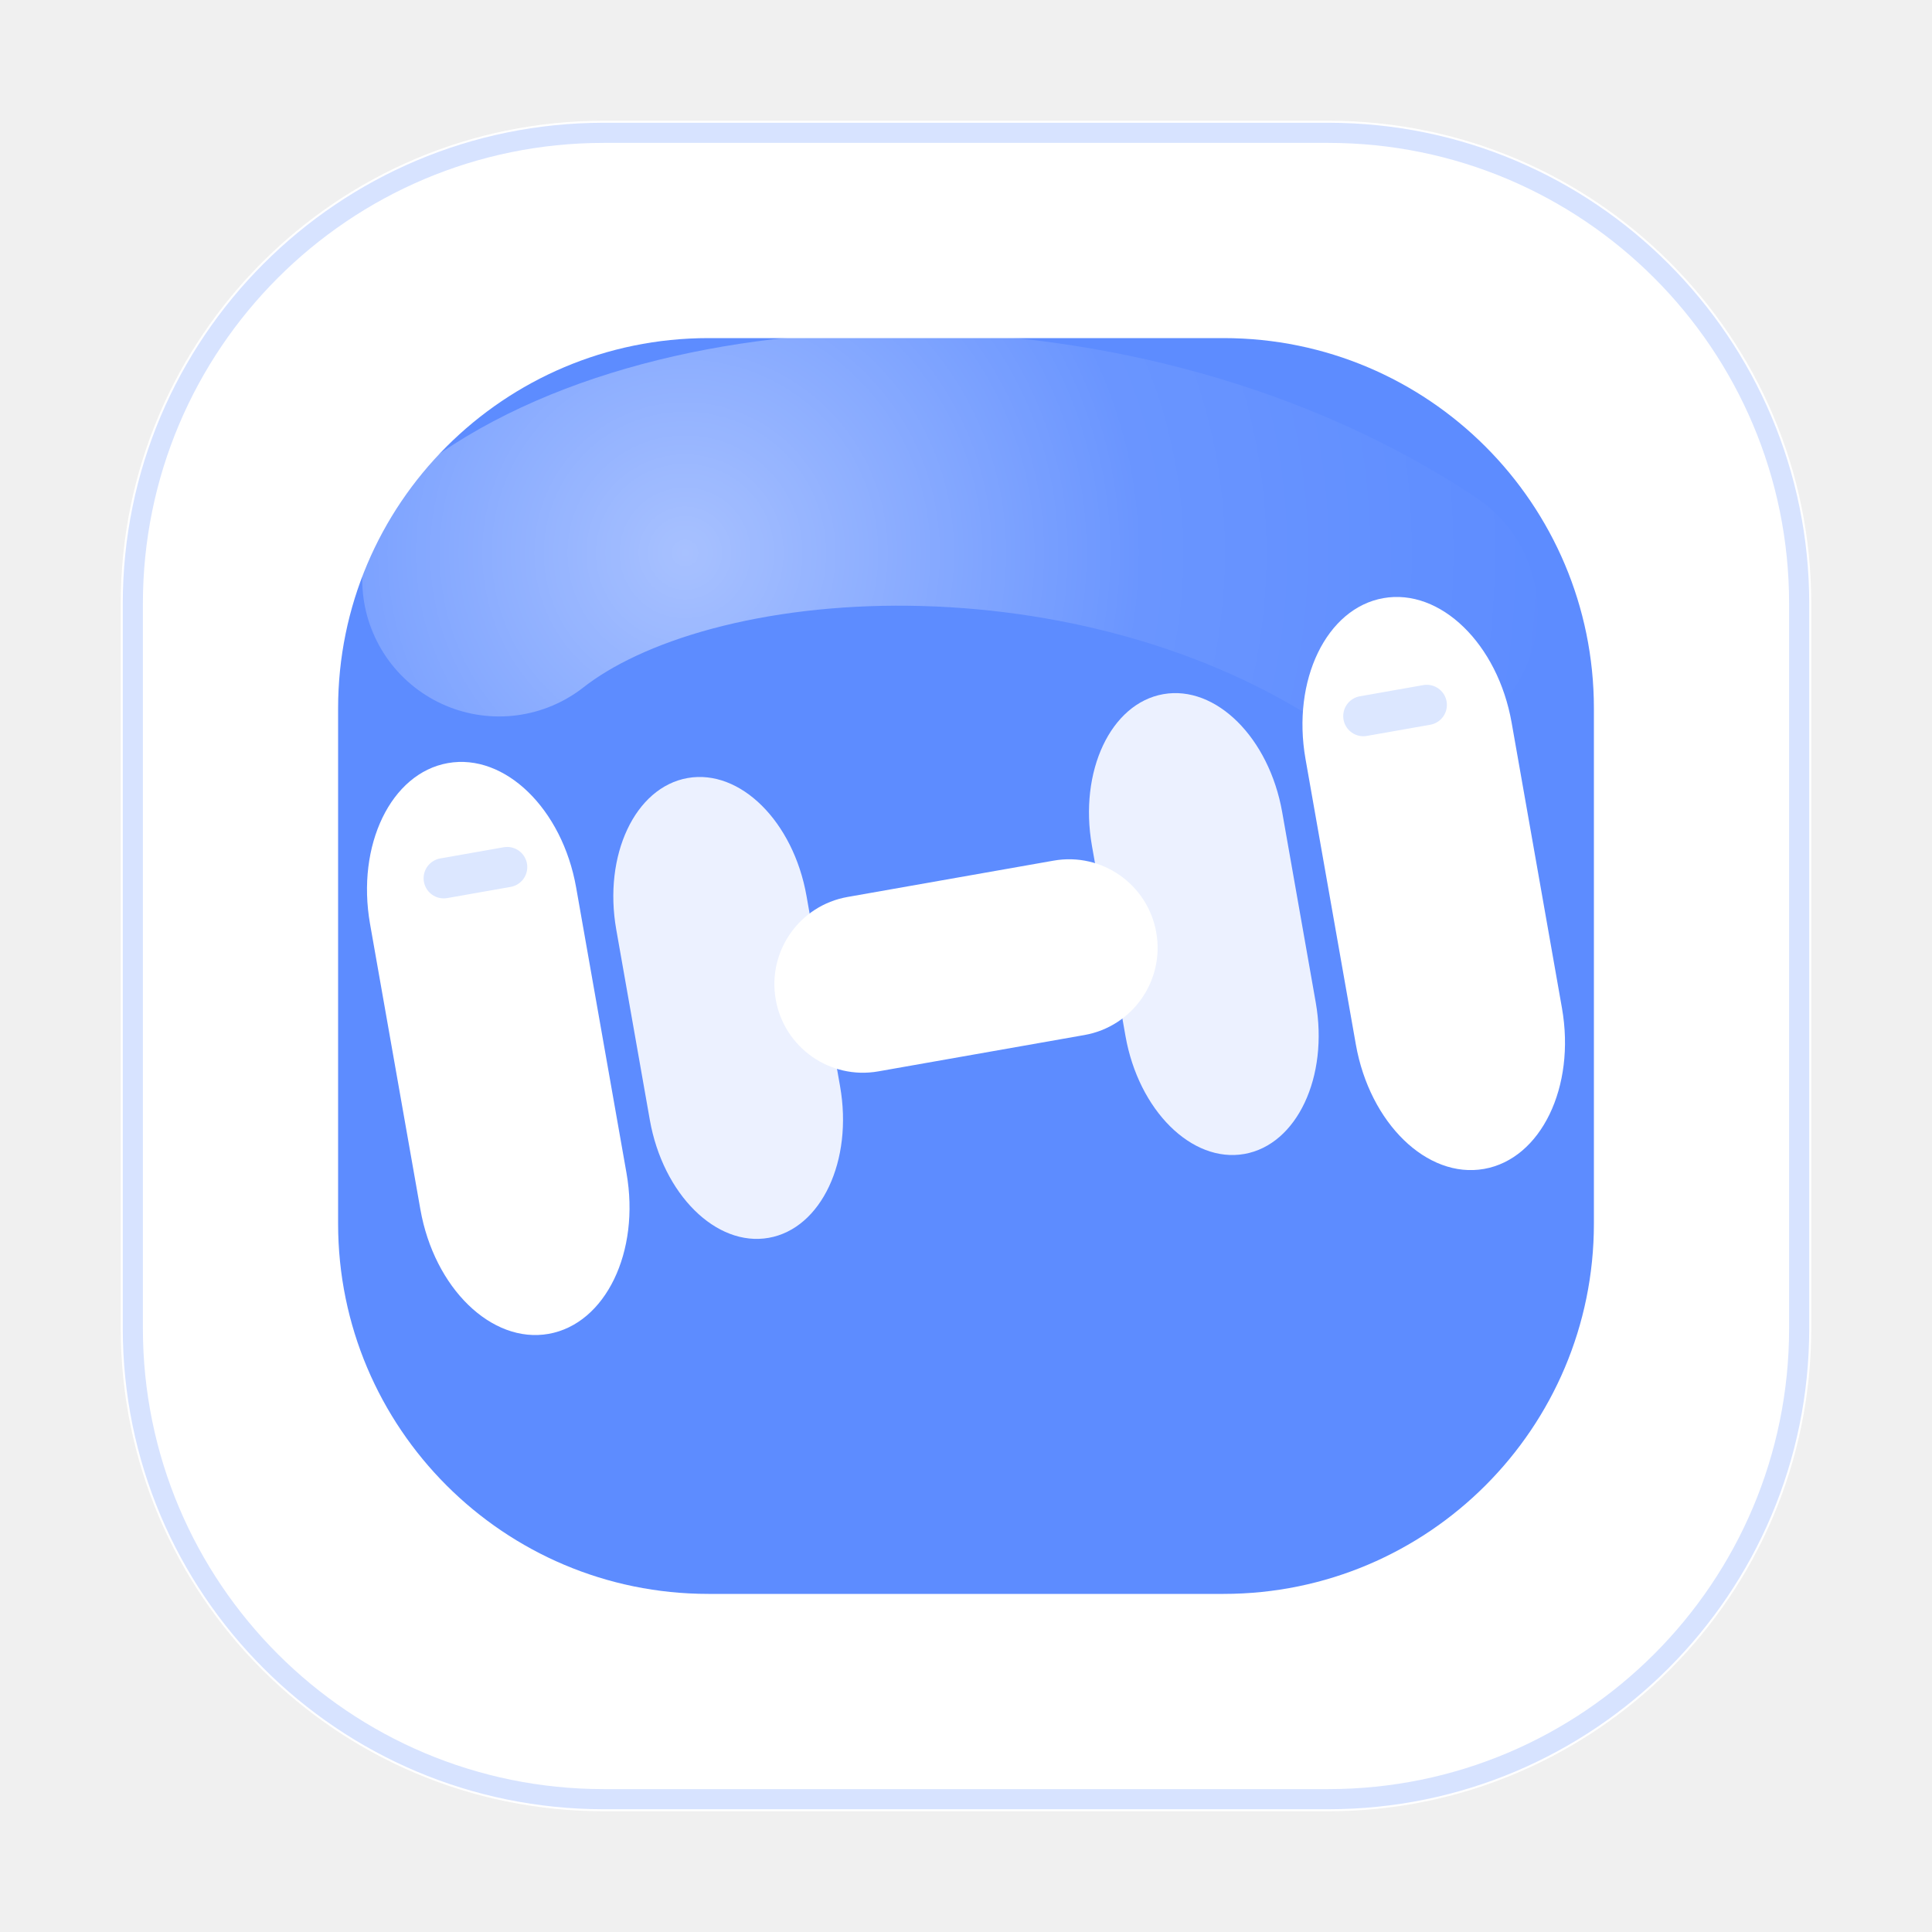
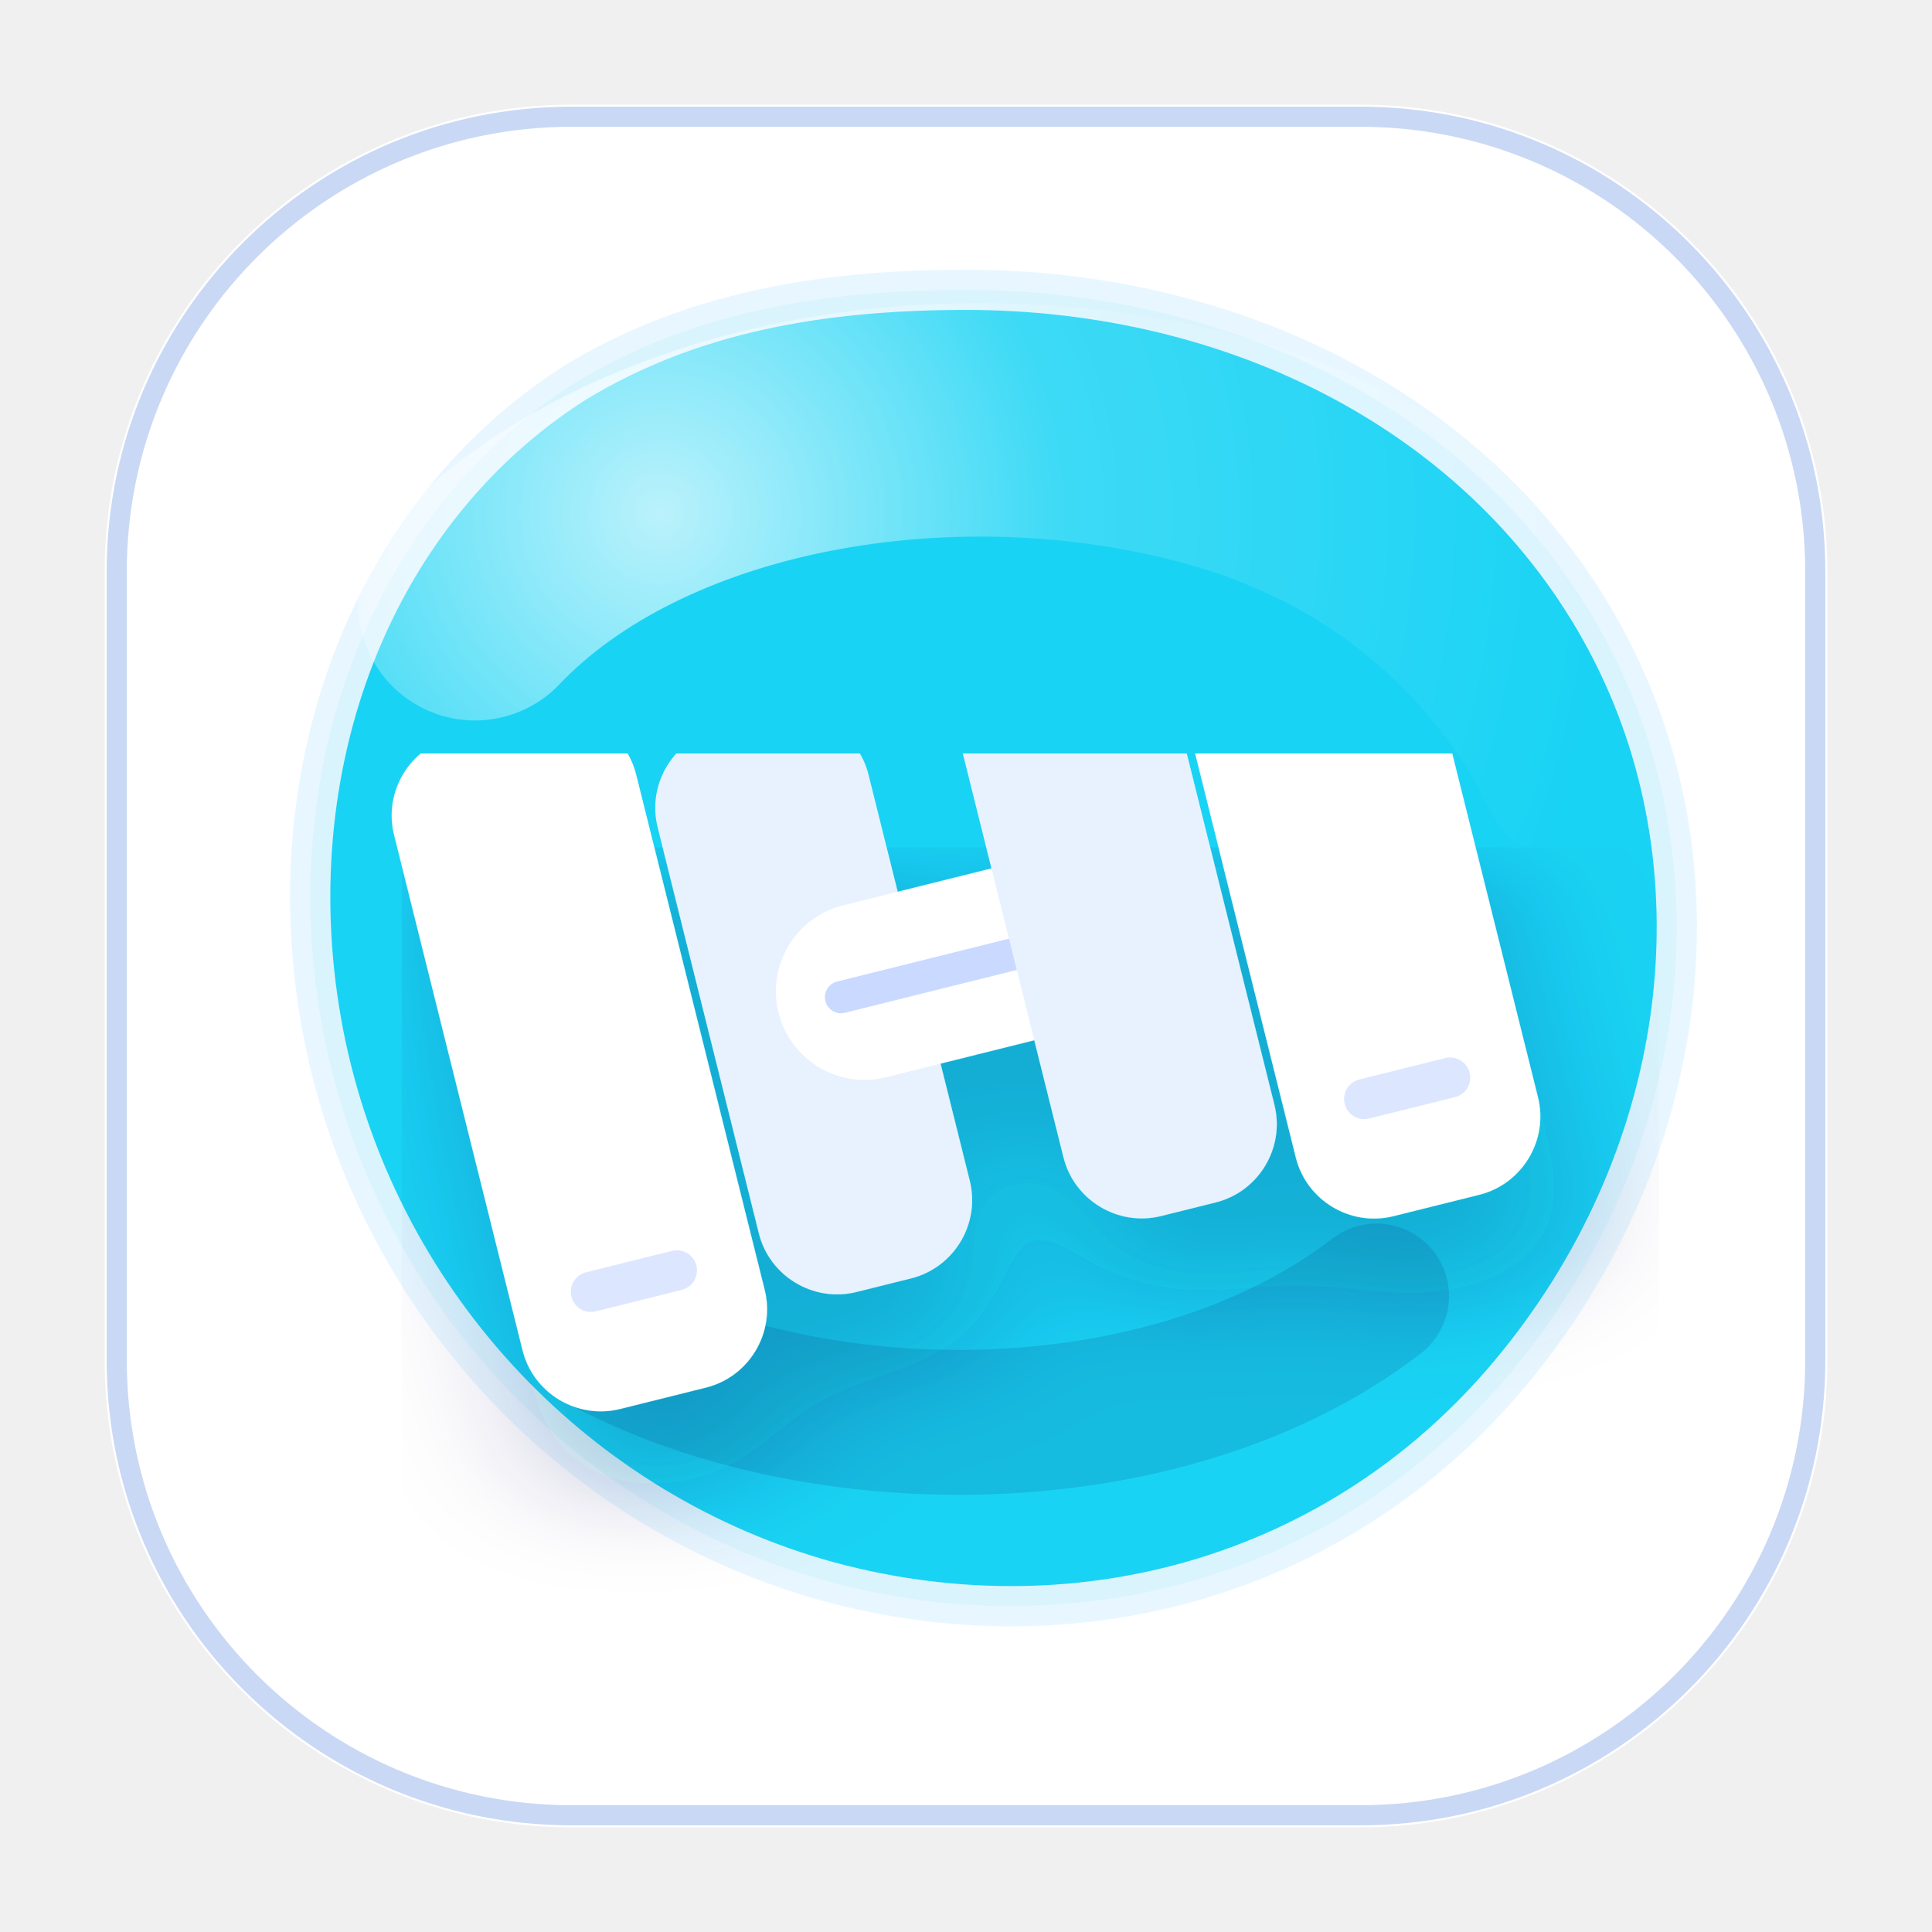
<svg xmlns="http://www.w3.org/2000/svg" fill="none" viewBox="0 0 240 240">
  <defs>
-     <linearGradient id="fitmate-icon-badge" x1="57" x2="183" y1="44" y2="196">
-       <stop stop-color="#5D8CFF" />
-       <stop offset="0.55" stop-color="#2459E6" />
-       <stop offset="1" stop-color="#1746BF" />
+     <linearGradient id="fitmate-icon-shell" x1="48" x2="192" y1="18" y2="224">
+       <stop stop-color="#FFFFFF" />
+       <stop offset="1" stop-color="#F2F6FF" />
    </linearGradient>
-     <radialGradient cx="0" cy="0" gradientTransform="translate(85 69) rotate(48) scale(110)" gradientUnits="userSpaceOnUse" id="fitmate-icon-shine" r="1">
-       <stop stop-color="#FFFFFF" stop-opacity="0.46" />
-       <stop offset="0.52" stop-color="#FFFFFF" stop-opacity="0.08" />
+     <linearGradient id="fitmate-icon-badge" x1="66" x2="178" y1="48" y2="194">
+       <stop stop-color="#19D3F4" />
+       <stop offset="0.48" stop-color="#2459E6" />
+       <stop offset="1" stop-color="#102A83" />
+     </linearGradient>
+     <linearGradient id="fitmate-icon-rim" x1="48" x2="196" y1="55" y2="185">
+       <stop stop-color="#E7F7FF" stop-opacity="0.94" />
+       <stop offset="0.5" stop-color="#9DBAFF" stop-opacity="0.44" />
+       <stop offset="1" stop-color="#0C2B87" stop-opacity="0.58" />
+     </linearGradient>
+     <linearGradient id="fitmate-icon-dumbbell" x1="66" x2="176" y1="80" y2="152">
+       <stop stop-color="#FFFFFF" />
+       <stop offset="0.58" stop-color="#F3F8FF" />
+       <stop offset="1" stop-color="#D7E7FF" />
+     </linearGradient>
+     <radialGradient cx="0" cy="0" gradientTransform="translate(82 64) rotate(50) scale(118)" gradientUnits="userSpaceOnUse" id="fitmate-icon-shine" r="1">
+       <stop stop-color="#FFFFFF" stop-opacity="0.7" />
+       <stop offset="0.42" stop-color="#FFFFFF" stop-opacity="0.16" />
      <stop offset="1" stop-color="#FFFFFF" stop-opacity="0" />
    </radialGradient>
+     <filter color-interpolation-filters="sRGB" filterUnits="userSpaceOnUse" height="72" id="fitmate-icon-soft-shadow" width="146" x="47" y="111">
+       <feDropShadow dx="0" dy="12" flood-color="#071C63" flood-opacity="0.22" stdDeviation="8" />
+     </filter>
  </defs>
-   <rect fill="#FFFFFF" height="210" rx="60" width="210" x="15" y="15" />
-   <rect height="207" rx="58.5" stroke="#D7E3FF" stroke-width="2.5" width="207" x="16.5" y="16.5" />
-   <rect fill="url(#fitmate-icon-badge)" height="156" rx="46" width="156" x="42" y="42" />
-   <path d="M62 72C85 54 138 52 174 76" stroke="url(#fitmate-icon-shine)" stroke-linecap="round" stroke-width="34" />
-   <g transform="rotate(-10 120 120)">
-     <rect fill="#FFFFFF" height="72" rx="18" width="26" x="48" y="84" />
-     <rect fill="#FFFFFF" fill-opacity="0.88" height="58" rx="17" width="24" x="78" y="91" />
-     <rect fill="#FFFFFF" height="22" rx="11" width="48" x="96" y="109" />
-     <rect fill="#FFFFFF" fill-opacity="0.88" height="58" rx="17" width="24" x="138" y="91" />
-     <rect fill="#FFFFFF" height="72" rx="18" width="26" x="166" y="84" />
-     <path d="M58 98H66M174 98H182" stroke="#DCE7FF" stroke-linecap="round" stroke-width="5" />
+   <rect fill="url(#fitmate-icon-shell)" height="214" rx="58" width="214" x="13" y="13" />
+   <rect height="211" rx="56.5" stroke="#C9D8F4" stroke-width="2.5" width="211" x="14.5" y="14.5" />
+   <path d="M120 36C153.5 36 184.5 51.5 199.5 79.5C214.5 107.5 210 143 188.5 169.5C167.5 195.5 134.5 205 103 196.5C72 188 47.5 162.5 40.5 130C33.5 97 45.5 64 71.5 47.5C85.5 39 101.5 36 120 36Z" fill="url(#fitmate-icon-badge)" />
+   <path d="M120 36C153.5 36 184.5 51.5 199.5 79.5C214.5 107.5 210 143 188.5 169.5C167.5 195.5 134.5 205 103 196.5C72 188 47.5 162.5 40.5 130C33.5 97 45.5 64 71.5 47.5C85.5 39 101.5 36 120 36Z" stroke="url(#fitmate-icon-rim)" stroke-width="5" />
+   <path d="M59 75C79 54 118 47 151 56C173 62 189 76 198 94" stroke="url(#fitmate-icon-shine)" stroke-linecap="round" stroke-width="29" />
+   <path d="M74 166C101 181 145 181 171 161" stroke="#061C62" stroke-linecap="round" stroke-opacity="0.13" stroke-width="18" />
+   <g filter="url(#fitmate-icon-soft-shadow)" transform="rotate(-14 120 120)">
+     <path d="M55 87C55 81.5 59.5 77 65 77H76C81.5 77 86 81.5 86 87V153C86 158.5 81.5 163 76 163H65C59.5 163 55 158.5 55 153V87Z" fill="url(#fitmate-icon-dumbbell)" />
+     <path d="M87 94C87 88.5 91.5 84 97 84H104C109.5 84 114 88.5 114 94V146C114 151.5 109.5 156 104 156H97C91.5 156 87 151.5 87 146V94Z" fill="#E8F2FF" />
+     <rect fill="url(#fitmate-icon-dumbbell)" height="22" rx="11" width="48" x="96" y="109" />
+     <path d="M104 120H136" stroke="#7EA4FF" stroke-linecap="round" stroke-opacity="0.42" stroke-width="4" />
+     <path d="M126 94C126 88.5 130.5 84 136 84H143C148.5 84 153 88.5 153 94V146C153 151.5 148.5 156 143 156H136C130.5 156 126 151.5 126 146V94Z" fill="#E8F2FF" />
+     <path d="M154 87C154 81.5 158.5 77 164 77H175C180.5 77 185 81.5 185 87V153C185 158.5 180.5 163 175 163H164C158.5 163 154 158.5 154 153V87Z" fill="url(#fitmate-icon-dumbbell)" />
+     <path d="M65 92H76M164 92H175" stroke="#FFFFFF" stroke-linecap="round" stroke-opacity="0.82" stroke-width="5" />
+     <path d="M65 148H76M164 148H175" stroke="#AFC8FF" stroke-linecap="round" stroke-opacity="0.44" stroke-width="5" />
  </g>
</svg>
